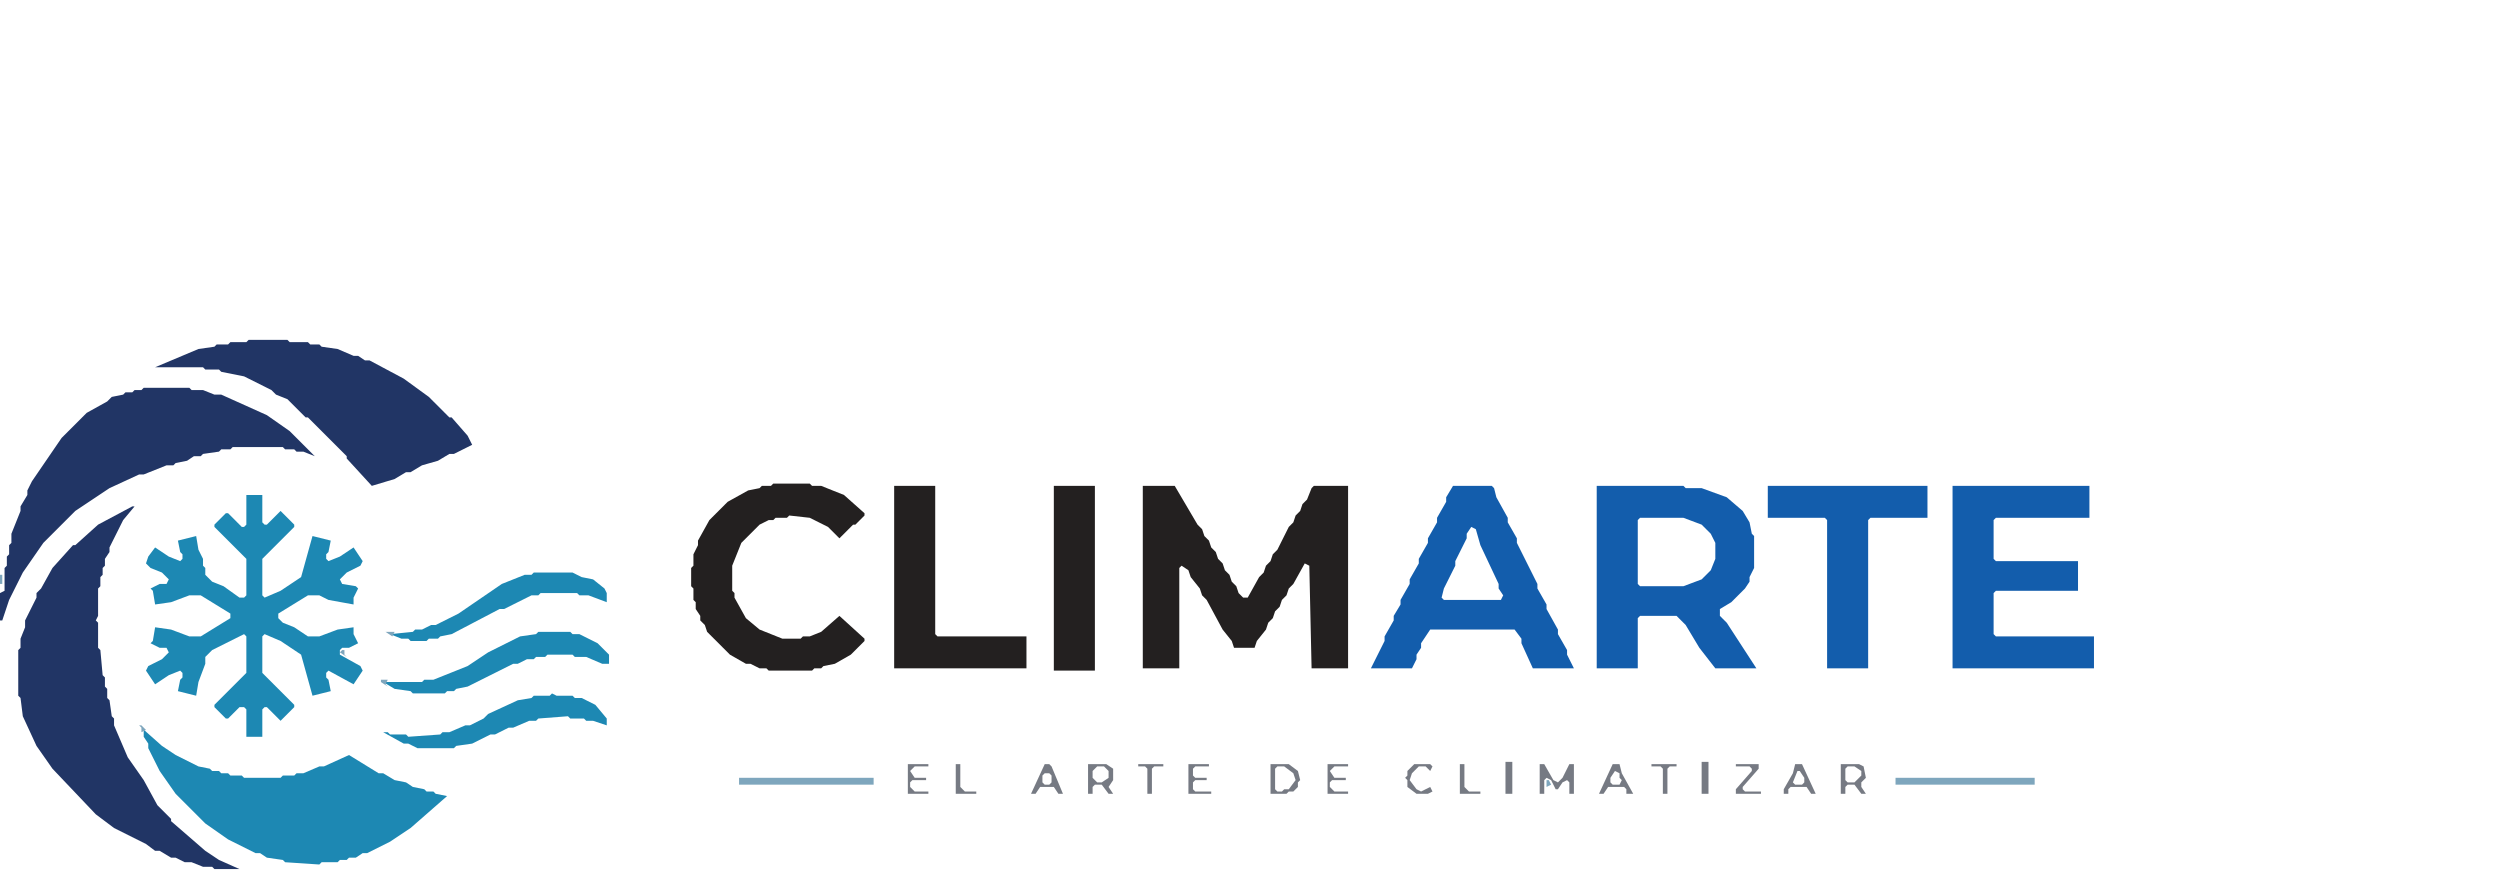
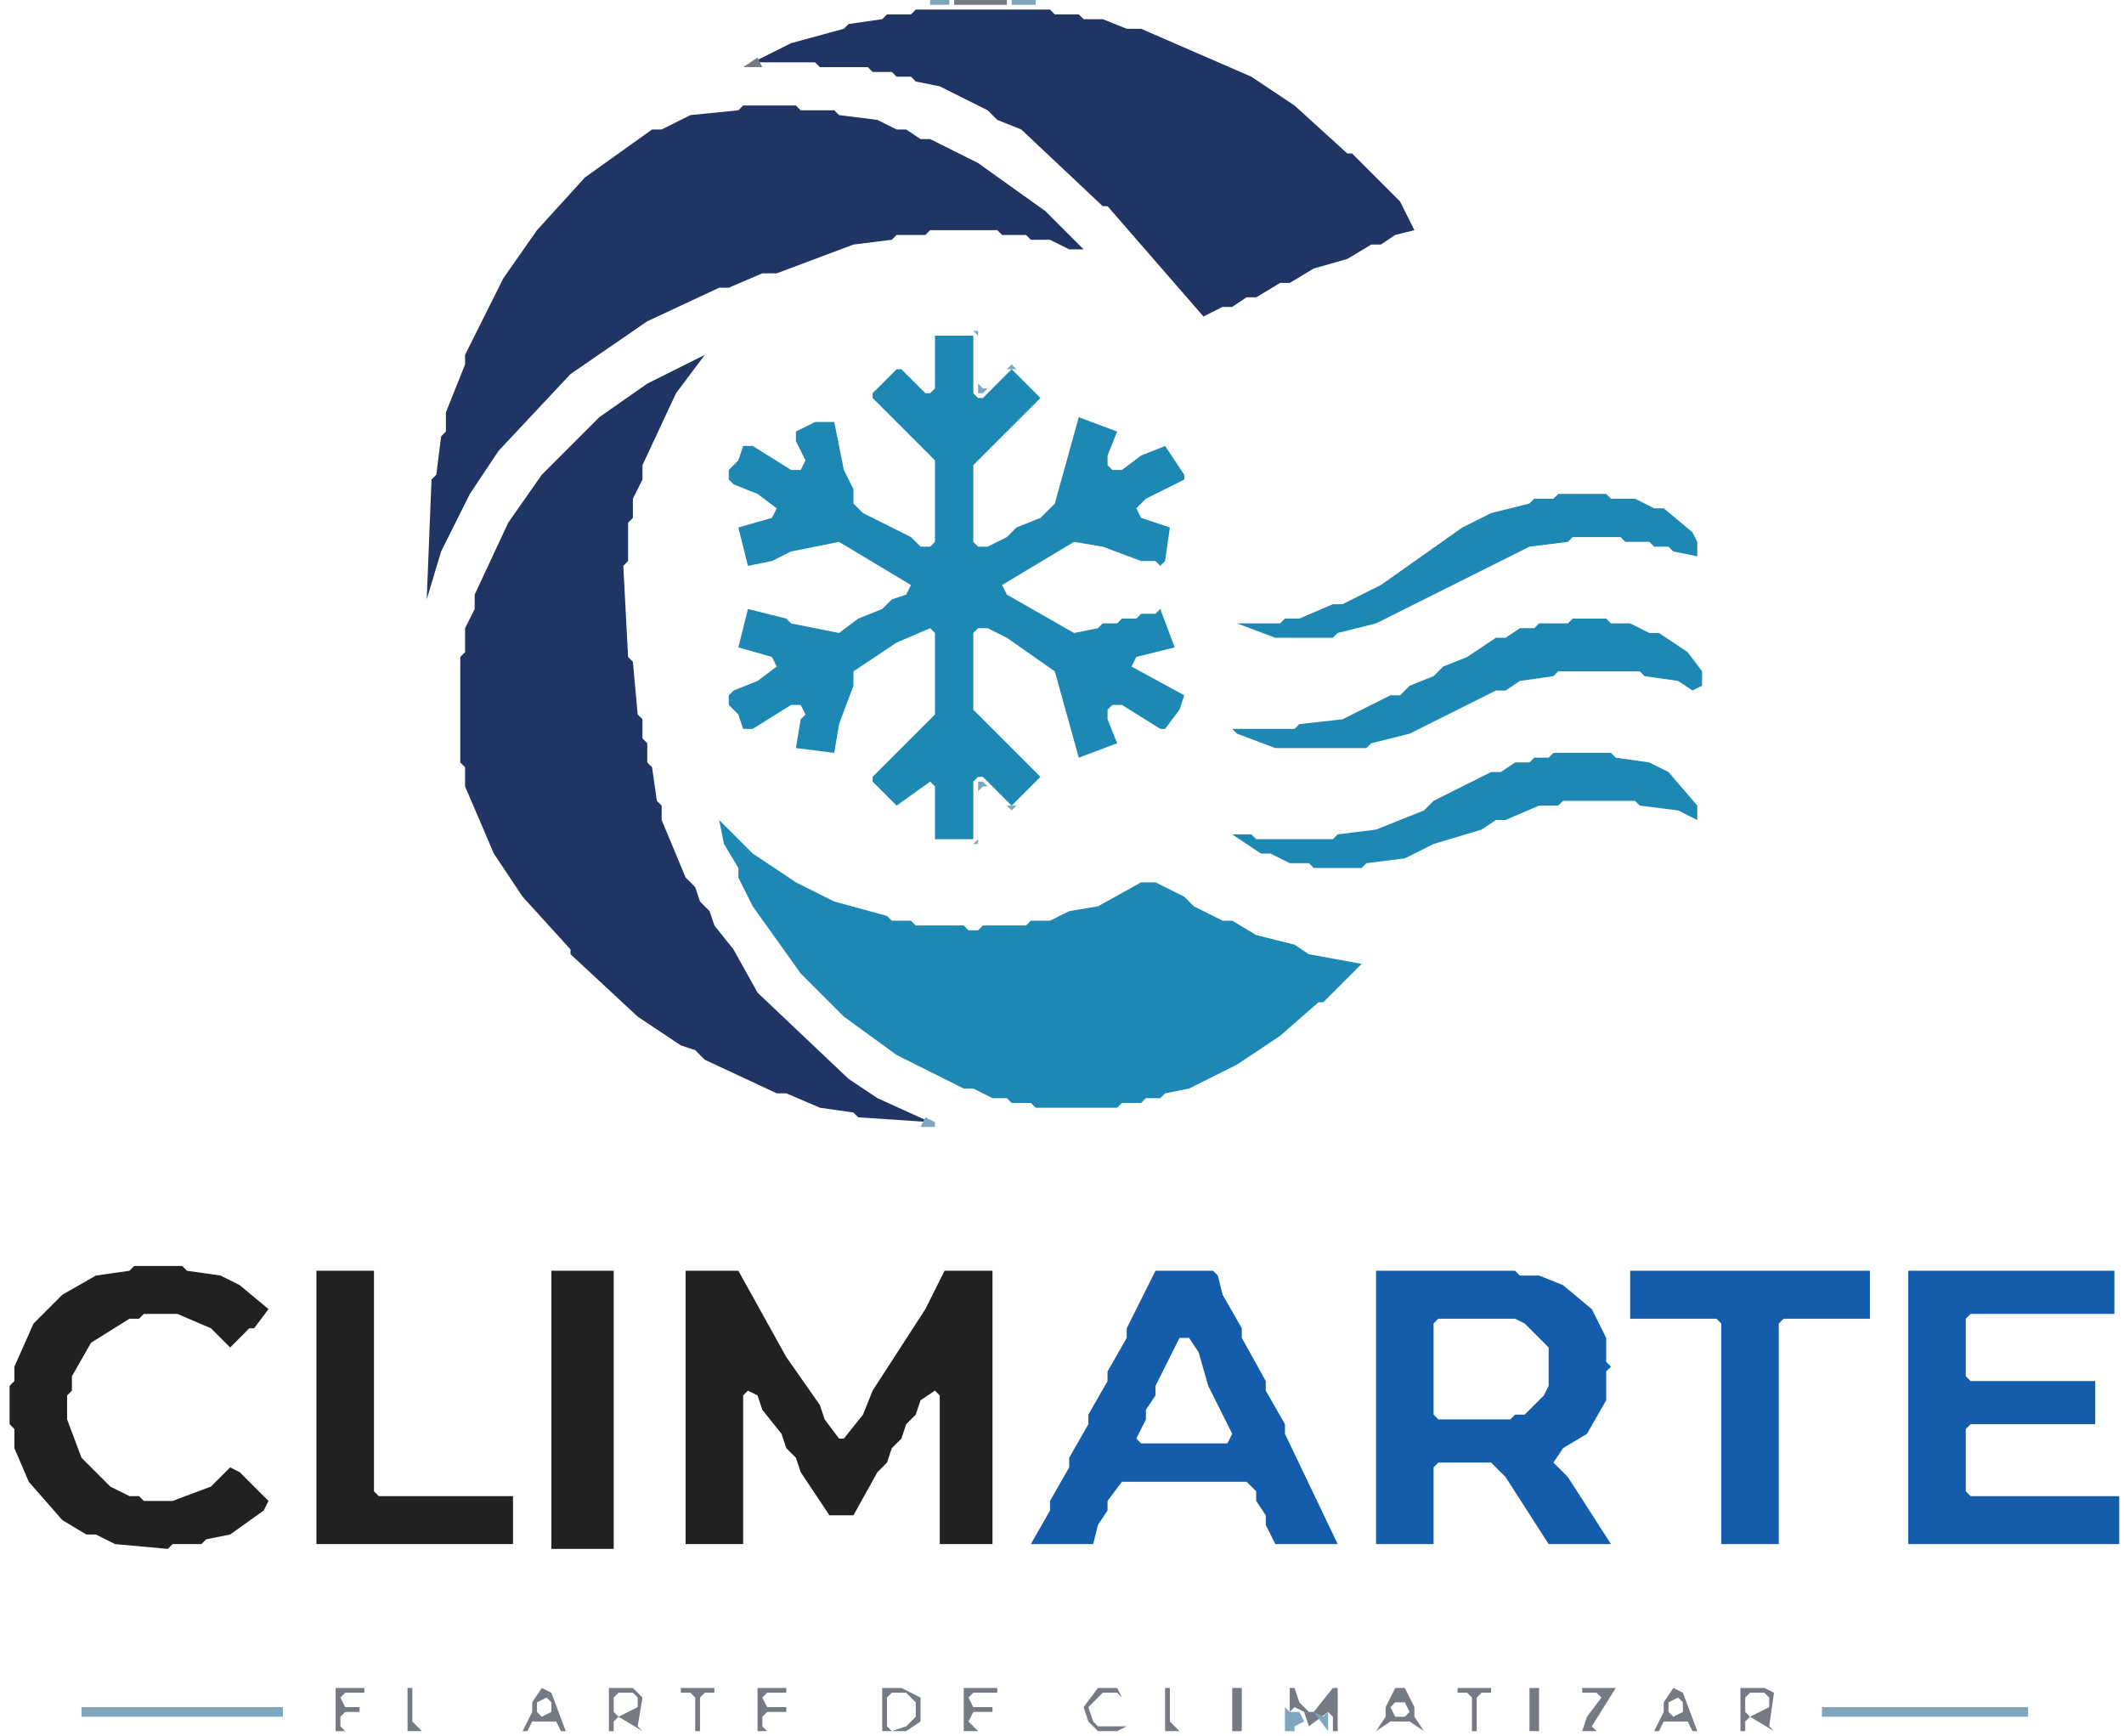
- <svg xmlns="http://www.w3.org/2000/svg" width="1096" height="382" viewBox="0 0 1096 382" version="1.1">
-   <path fill="#232020" fill-rule="evenodd" d="M 501,213 501,293 517,293 517,249 518,248 521,250 522,253 526,258 527,261 529,263 536,276 540,281 541,284 550,284 551,281 555,276 556,273 558,271 559,268 561,266 562,263 564,261 565,258 567,256 572,247 574,248 575,293 591,293 591,213 576,213 575,214 573,219 571,221 570,224 568,226 567,229 565,231 560,241 558,243 557,246 555,248 554,251 552,253 547,262 545,262 543,260 542,257 540,255 539,252 537,250 536,247 534,245 533,242 531,240 530,237 528,235 527,232 525,230 515,213 Z M 462,213 462,294 480,294 480,213 Z M 392,213 392,293 450,293 450,279 411,279 410,278 410,213 Z M 334,213 333,214 328,215 319,220 311,228 306,237 306,239 304,243 304,248 303,249 303,257 304,258 304,263 305,264 305,267 307,270 307,272 309,274 310,277 320,287 327,291 329,291 333,293 336,293 337,294 356,294 357,293 360,293 361,292 366,291 373,287 379,281 379,280 368,270 360,277 355,279 352,279 351,280 343,280 333,276 327,271 322,262 322,260 321,259 321,248 325,238 333,230 337,228 339,228 340,227 345,227 346,226 355,227 363,231 368,236 374,230 375,230 379,226 379,225 370,217 360,213 356,213 355,212 339,212 338,213 Z" />
-   <path fill="#213565" fill-rule="evenodd" d="M 58,222 43,230 33,239 32,239 23,249 18,258 16,260 16,262 11,272 11,275 9,280 9,284 8,285 8,305 9,306 10,314 16,327 23,337 42,357 50,363 64,370 68,373 70,373 75,376 77,376 81,378 84,378 89,380 93,380 94,381 105,381 96,377 90,373 75,360 75,359 69,353 63,342 56,332 50,318 50,315 49,314 48,307 47,306 47,302 46,301 46,297 45,296 44,285 43,284 43,273 42,272 43,270 43,258 44,257 44,253 45,252 45,249 46,248 46,245 48,242 48,240 54,228 59,222 Z M 138,200 127,189 117,182 97,173 94,173 89,171 84,171 83,170 63,170 62,171 59,171 58,172 55,172 54,173 49,174 47,176 38,181 27,192 14,211 12,215 12,217 9,222 9,224 5,234 5,238 4,239 4,243 3,244 3,248 2,249 2,259 0,260 0,272 1,272 4,263 10,251 19,238 33,224 48,214 61,208 63,208 73,204 76,204 77,203 82,202 85,200 88,200 89,199 96,198 97,197 101,197 102,196 124,196 125,197 129,197 130,198 133,198 Z M 68,161 89,161 90,162 96,162 97,163 107,165 119,171 121,173 126,175 134,183 135,183 152,200 152,201 163,213 173,210 178,207 180,207 185,204 192,202 197,199 199,199 207,195 205,191 198,183 197,183 188,174 177,166 162,158 160,158 157,156 155,156 148,153 141,152 140,151 136,151 135,150 127,150 126,149 109,149 108,150 101,150 100,151 95,151 94,152 87,153 Z" />
-   <path fill="#135dac" fill-rule="evenodd" d="M 856,213 856,293 918,293 918,279 875,279 874,278 874,260 875,259 911,259 911,246 875,246 874,245 874,228 875,227 916,227 916,213 Z M 775,213 775,227 800,227 801,228 801,293 819,293 819,228 820,227 845,227 845,213 Z M 700,213 700,293 718,293 718,271 719,270 735,270 739,274 745,284 752,293 770,293 757,273 754,270 754,267 759,264 765,258 767,255 767,253 769,249 769,235 768,234 767,229 764,224 757,218 746,214 739,214 738,213 Z M 718,228 719,227 738,227 746,230 750,234 752,238 752,245 750,250 746,254 738,257 719,257 718,256 Z M 637,213 634,218 634,220 630,227 630,229 626,236 626,238 622,245 622,247 618,254 618,256 614,263 614,265 611,270 611,272 607,279 607,281 601,293 619,293 621,289 621,287 623,284 623,282 627,276 664,276 667,280 667,282 672,293 690,293 687,287 687,285 683,278 683,276 678,267 678,265 674,258 674,256 665,238 665,236 661,229 661,227 656,218 655,214 654,213 Z M 645,231 647,232 649,239 657,256 657,258 659,261 658,263 633,263 632,262 633,258 638,248 638,246 643,236 643,234 Z" />
-   <path fill="#1d88b3" fill-rule="evenodd" d="M 62,319 63,320 63,323 65,326 65,328 70,338 77,348 90,361 100,368 112,374 114,374 117,376 124,377 125,378 140,379 141,378 148,378 149,377 152,377 153,376 156,376 159,374 161,374 171,369 180,363 196,349 191,348 190,347 187,347 186,346 181,345 178,343 173,342 168,339 166,339 153,331 142,336 140,336 133,339 130,339 129,340 124,340 123,341 107,341 106,340 101,340 100,339 97,339 96,338 93,338 92,337 87,336 77,331 71,327 Z M 266,315 261,309 255,306 252,306 251,305 244,305 242,304 241,305 234,305 233,306 227,307 214,313 212,315 206,318 204,318 197,321 194,321 193,322 179,323 178,322 171,322 170,321 168,321 177,326 179,326 183,328 199,328 200,327 207,326 215,322 217,322 223,319 225,319 232,316 235,316 236,315 249,314 250,315 256,315 257,316 260,316 266,318 Z M 267,287 262,282 254,278 251,278 250,277 236,277 235,278 228,279 214,286 205,292 190,298 186,298 185,299 168,299 173,302 180,303 181,304 195,304 196,303 199,303 200,302 205,301 225,291 227,291 231,289 234,289 235,288 239,288 240,287 251,287 252,288 257,288 264,291 267,291 Z M 266,260 265,258 260,254 255,253 251,251 234,251 233,252 230,252 220,256 201,269 191,274 189,274 185,276 182,276 181,277 171,278 176,280 179,280 180,281 187,281 188,280 192,280 193,279 198,278 219,267 221,267 233,261 236,261 237,260 253,260 254,261 258,261 266,264 Z M 108,217 108,230 107,231 106,231 100,225 99,225 94,230 94,231 108,245 108,261 107,262 105,262 98,257 93,255 90,252 90,249 89,248 89,245 87,241 86,235 78,237 79,242 80,243 80,245 79,246 74,244 68,240 65,244 64,247 66,249 71,251 74,254 73,256 70,256 66,258 67,259 68,265 75,264 83,261 88,261 101,269 101,271 88,279 83,279 75,276 68,275 67,281 66,282 70,284 73,284 74,286 71,289 65,292 64,294 68,300 74,296 79,294 80,295 80,297 79,298 78,303 86,305 87,299 90,291 90,288 93,285 107,278 108,279 108,295 94,309 94,310 99,315 100,315 105,310 107,310 108,311 108,323 115,323 115,311 116,310 117,310 123,316 129,310 129,309 115,295 115,279 116,278 123,281 132,287 137,305 145,303 144,298 143,297 143,295 144,294 155,300 159,294 158,292 149,287 149,285 150,284 153,284 157,282 155,278 155,275 148,276 140,279 135,279 129,275 124,273 122,271 122,269 135,261 140,261 144,263 155,265 155,262 157,258 156,257 150,256 149,254 152,251 158,248 159,246 155,240 149,244 144,246 143,245 143,243 144,242 145,237 137,235 132,253 123,259 116,262 115,261 115,245 129,231 129,230 123,224 117,230 116,230 115,229 115,217 Z" />
-   <path fill="#767a83" fill-rule="evenodd" d="M 807,335 807,348 809,348 809,345 810,344 813,344 816,348 818,348 816,345 816,343 818,341 817,336 815,335 Z M 809,337 810,336 813,336 816,338 816,340 813,343 810,343 809,342 Z M 787,335 786,339 782,346 782,348 784,348 784,346 785,345 792,345 794,348 796,348 790,335 Z M 788,338 789,338 791,341 791,343 790,344 787,344 786,343 Z M 761,335 761,336 767,336 768,337 768,338 761,346 761,348 772,348 772,347 765,347 764,346 764,345 771,337 771,335 Z M 724,335 724,336 728,336 729,337 729,348 731,348 731,337 732,336 735,336 735,335 Z M 707,335 701,348 703,348 705,345 712,345 713,346 713,348 716,348 711,339 710,335 Z M 708,338 710,339 710,341 711,342 710,344 707,344 706,343 706,341 Z M 675,335 675,348 677,348 677,342 678,341 680,342 682,346 683,346 685,343 687,342 688,343 688,348 690,348 690,335 688,335 685,341 683,343 681,342 677,335 Z M 640,335 640,348 649,348 649,347 644,347 642,345 642,335 Z M 620,335 617,338 617,340 616,341 617,342 617,345 621,348 626,348 628,347 627,345 623,347 621,346 618,342 619,339 622,336 625,336 627,338 628,336 627,335 Z M 582,335 582,348 591,348 591,347 585,347 583,345 583,343 584,342 590,342 590,341 585,341 583,338 585,336 591,336 591,335 Z M 557,335 557,348 564,348 565,347 567,347 569,345 569,343 570,342 569,338 565,335 Z M 560,336 563,336 567,339 568,342 565,346 563,346 562,347 560,347 559,346 559,337 Z M 521,335 521,348 531,348 531,347 524,347 523,346 523,343 524,342 529,342 529,341 524,341 523,340 523,337 524,336 530,336 530,335 Z M 499,335 499,336 502,336 503,337 503,348 505,348 505,337 506,336 510,336 510,335 Z M 477,335 477,348 479,348 479,345 480,344 483,344 486,348 488,348 486,345 488,342 488,337 485,335 Z M 481,336 484,336 486,338 486,341 483,343 481,343 479,341 479,338 Z M 458,335 452,348 454,348 456,345 462,345 464,348 466,348 461,336 460,335 Z M 457,340 458,339 460,339 461,340 461,343 460,344 458,344 457,343 Z M 419,335 419,348 428,348 428,347 423,347 421,345 421,335 Z M 398,335 398,348 407,348 407,347 401,347 399,345 399,343 400,342 406,342 406,341 401,341 399,338 401,336 407,336 407,335 Z M 746,334 746,348 749,348 749,334 Z M 660,334 660,348 663,348 663,334 Z" />
-   <path fill="#7ea6bd" fill-rule="evenodd" d="M 679,342 678,342 678,348 678,345 680,344 Z M 831,341 831,344 892,344 892,341 Z M 324,341 324,344 383,344 383,341 Z M 61,318 62,319 62,321 64,320 66,322 62,318 Z M 167,298 167,299 170,301 169,300 170,298 Z M 150,285 149,286 152,288 151,287 151,285 Z M 169,277 172,279 173,277 176,277 Z M 0,252 0,256 1,256 1,252 Z" />
+ <svg xmlns="http://www.w3.org/2000/svg" width="443" height="362" viewBox="0 0 443 362" version="1.1">
+   <path fill="#232020" fill-rule="evenodd" d="M 143,265 143,322 155,322 155,291 156,290 158,291 159,294 163,299 164,302 166,304 167,307 173,316 178,316 183,307 185,305 186,302 188,300 189,297 191,295 192,292 195,290 196,291 196,322 207,322 207,265 197,265 193,273 182,290 180,295 176,300 175,300 172,296 171,293 164,283 154,265 Z M 115,265 115,323 128,323 128,265 Z M 66,265 66,322 107,322 107,312 79,312 78,311 78,265 Z M 20,266 13,270 7,276 3,285 3,288 2,289 2,297 3,298 3,302 6,309 13,317 18,320 20,320 24,322 35,323 36,322 42,322 43,321 48,320 55,315 56,313 50,307 48,306 44,310 36,313 30,313 29,312 27,312 23,310 17,304 14,296 14,291 15,290 15,287 19,280 27,275 29,275 30,274 37,274 44,277 48,281 52,277 53,277 56,273 50,268 46,266 39,265 38,264 28,264 27,265 Z" />
+   <path fill="#213565" fill-rule="evenodd" d="M 147,74 135,80 125,87 113,99 106,109 99,124 99,127 97,131 97,136 96,137 96,159 97,160 97,164 103,178 109,187 119,198 119,199 133,212 142,218 145,219 147,221 162,228 164,228 171,231 178,232 179,233 194,234 183,229 177,225 158,207 153,198 149,193 148,190 146,188 145,185 143,183 138,171 138,168 137,167 136,160 135,159 135,155 134,154 134,150 133,149 132,138 131,137 130,118 131,117 131,109 132,108 132,104 134,100 134,97 141,82 Z M 226,52 218,44 204,34 194,29 192,29 189,27 187,27 183,25 175,24 174,23 167,23 166,22 155,22 154,23 144,24 138,27 136,27 122,37 112,48 105,58 97,74 97,76 93,86 93,90 92,91 91,99 90,100 89,125 92,115 98,103 104,94 119,78 135,67 150,60 152,60 159,57 162,57 178,51 186,50 187,49 193,49 194,48 208,48 209,49 214,49 215,50 219,50 223,52 Z M 157,13 170,13 171,14 181,14 182,15 186,15 187,16 190,16 191,17 196,18 206,23 208,25 213,27 230,43 231,43 251,66 255,64 257,64 260,62 262,62 267,59 269,59 274,56 281,54 286,51 288,51 291,49 295,48 292,42 282,32 281,32 270,22 261,16 238,6 235,6 230,4 226,4 225,3 220,3 219,2 191,2 190,3 185,3 184,4 177,5 176,6 165,9 Z" />
+   <path fill="#135dac" fill-rule="evenodd" d="M 398,265 398,322 442,322 442,312 411,312 410,311 410,298 411,297 437,297 437,288 411,288 410,287 410,275 411,274 441,274 441,265 Z M 340,265 340,275 358,275 359,276 359,322 371,322 371,276 372,275 390,275 390,265 Z M 287,265 287,322 299,322 299,306 300,305 311,305 314,308 323,322 336,322 327,308 324,305 326,302 331,299 335,292 335,286 336,285 335,284 335,279 332,273 326,268 321,266 317,266 316,265 Z M 299,276 300,275 316,275 318,276 323,281 323,289 322,291 318,295 316,295 315,296 300,296 299,295 Z M 241,265 235,277 235,279 231,286 231,288 227,295 227,297 223,304 223,306 219,313 219,315 215,322 228,322 229,318 231,315 231,313 234,309 260,309 262,311 262,313 264,316 264,318 266,322 279,322 268,299 268,297 264,290 264,288 259,279 259,277 255,270 254,266 253,265 Z M 246,279 248,279 250,282 252,289 257,299 256,301 238,301 237,300 239,296 239,294 241,291 241,289 Z" />
+   <path fill="#1d88b3" fill-rule="evenodd" d="M 150,171 151,176 154,181 154,183 157,189 167,203 176,212 187,220 201,227 203,227 207,229 210,229 211,230 215,230 216,231 233,231 234,230 238,230 239,229 242,229 243,228 248,227 258,222 267,216 275,209 276,209 284,201 273,199 270,197 262,195 257,192 255,192 249,189 247,187 241,184 238,184 229,189 223,190 219,192 215,192 214,193 205,193 204,194 202,194 201,193 191,193 190,192 186,192 185,191 174,188 166,184 157,178 Z M 354,168 348,161 344,159 337,158 336,157 324,157 323,158 320,158 319,159 316,159 313,161 311,161 299,167 297,169 287,173 279,174 278,175 262,175 261,174 257,174 263,178 265,178 269,180 273,180 274,181 284,181 285,180 293,179 299,176 309,173 312,171 314,171 321,168 325,168 326,167 341,167 342,168 350,169 354,171 Z M 355,140 352,136 346,132 344,132 340,130 336,130 335,129 328,129 327,130 321,130 320,131 317,131 314,133 312,133 306,137 301,139 299,141 294,143 292,145 290,145 280,150 271,151 270,152 257,152 256,151 258,153 266,156 285,156 286,155 294,153 312,144 314,144 317,142 324,141 325,140 342,140 343,141 350,142 353,144 355,143 Z M 354,113 353,111 347,106 345,106 341,104 336,104 335,103 325,103 324,104 320,104 319,105 311,107 305,110 288,122 280,126 278,126 271,129 268,129 267,130 258,130 266,133 278,133 279,132 287,130 319,114 327,113 328,112 338,112 339,113 344,113 345,114 348,114 349,115 354,116 Z M 195,70 195,81 194,82 193,82 188,77 187,77 182,82 182,83 195,96 195,113 194,114 192,114 190,112 180,107 178,105 178,102 176,98 174,88 170,88 166,90 166,92 168,96 167,98 165,98 157,93 155,93 154,96 152,98 152,100 153,101 158,103 162,106 161,108 154,110 156,118 161,117 165,115 175,113 190,122 189,124 186,125 184,127 179,129 175,132 165,130 164,129 156,127 154,135 161,137 162,139 158,142 153,144 152,145 152,147 154,149 155,152 157,152 165,147 167,147 168,149 167,150 166,156 174,157 175,151 178,143 178,140 187,134 194,131 195,132 195,149 182,162 182,163 187,168 194,163 195,164 195,175 203,175 203,163 204,162 205,162 211,168 217,162 203,148 203,132 204,131 206,131 210,133 220,140 225,158 233,155 231,150 231,148 232,147 234,147 242,152 243,152 246,148 247,145 236,139 237,137 245,135 242,127 241,128 238,128 237,129 234,129 233,130 230,130 229,131 224,132 210,124 209,122 224,113 230,114 238,117 241,117 242,118 243,117 244,110 238,108 237,106 239,104 247,100 247,99 243,93 238,95 234,98 232,98 231,97 231,95 233,90 225,87 220,105 217,108 212,110 210,112 206,114 204,114 203,113 203,97 217,83 211,77 205,83 204,83 203,82 203,70 Z" />
+   <path fill="#767a83" fill-rule="evenodd" d="M 363,352 363,361 364,361 364,359 365,358 370,361 369,360 370,353 368,352 Z M 364,354 365,353 368,353 369,354 369,356 365,358 364,357 Z M 349,352 347,355 347,357 345,361 346,361 347,359 352,359 353,361 354,361 351,353 Z M 348,355 350,354 351,355 351,357 349,358 348,357 Z M 330,352 330,353 333,353 334,354 331,358 330,361 337,361 333,361 332,360 337,352 Z M 319,352 319,361 321,361 321,352 Z M 304,352 304,353 306,353 307,354 307,361 308,361 308,354 309,353 311,353 311,352 Z M 291,352 289,356 289,358 287,361 290,359 294,359 297,361 295,358 295,356 293,352 Z M 290,356 291,355 293,355 294,357 293,358 291,358 Z M 269,352 269,361 269,357 270,356 272,357 273,360 277,357 278,358 278,361 279,361 279,352 278,352 274,357 273,357 271,355 270,352 Z M 257,352 257,361 259,361 259,352 Z M 243,352 243,361 249,361 246,361 244,359 244,352 Z M 229,352 226,356 227,359 229,361 233,361 235,360 229,360 228,359 227,356 230,353 233,353 234,354 233,352 Z M 201,352 201,361 208,361 204,361 202,359 203,357 207,357 207,356 203,356 202,354 203,353 208,353 208,352 Z M 184,352 184,361 189,361 192,359 192,354 188,352 Z M 189,353 191,355 191,358 189,360 186,361 185,360 185,354 186,353 Z M 158,352 158,361 164,361 160,361 159,360 159,358 160,357 164,357 164,356 160,356 159,354 160,353 164,353 164,352 Z M 142,352 142,353 144,353 145,354 145,361 146,361 146,354 147,353 149,353 149,352 Z M 127,352 127,361 128,361 128,359 129,358 134,361 133,360 134,354 132,352 Z M 128,354 129,353 132,353 133,354 133,356 129,358 128,357 Z M 113,352 111,355 111,357 109,361 110,361 111,359 116,359 117,361 118,361 115,353 Z M 112,355 114,354 115,355 115,357 113,358 112,357 Z M 85,352 85,361 91,361 88,361 86,359 86,352 Z M 70,352 70,361 76,361 72,361 71,360 71,358 72,357 75,357 75,356 72,356 71,354 72,353 76,353 76,352 Z M 155,14 170,14 159,14 158,12 Z M 199,0 199,1 210,1 210,0 Z" />
+   <path fill="#7ea6bd" fill-rule="evenodd" d="M 274,357 277,361 277,357 276,358 Z M 380,356 380,358 423,358 423,356 Z M 17,356 17,358 59,358 59,356 Z M 268,352 268,361 270,361 270,360 272,359 271,357 269,357 268,356 Z M 195,234 193,233 192,235 189,235 195,235 Z M 217,163 212,168 210,168 205,163 204,163 204,175 203,176 195,176 204,176 204,165 205,164 206,164 211,169 Z M 195,69 203,69 204,70 204,82 205,82 210,77 212,77 217,82 211,76 206,81 205,81 204,80 204,69 Z M 211,0 211,1 216,1 216,0 Z M 194,0 194,1 198,1 198,0 Z" />
</svg>
